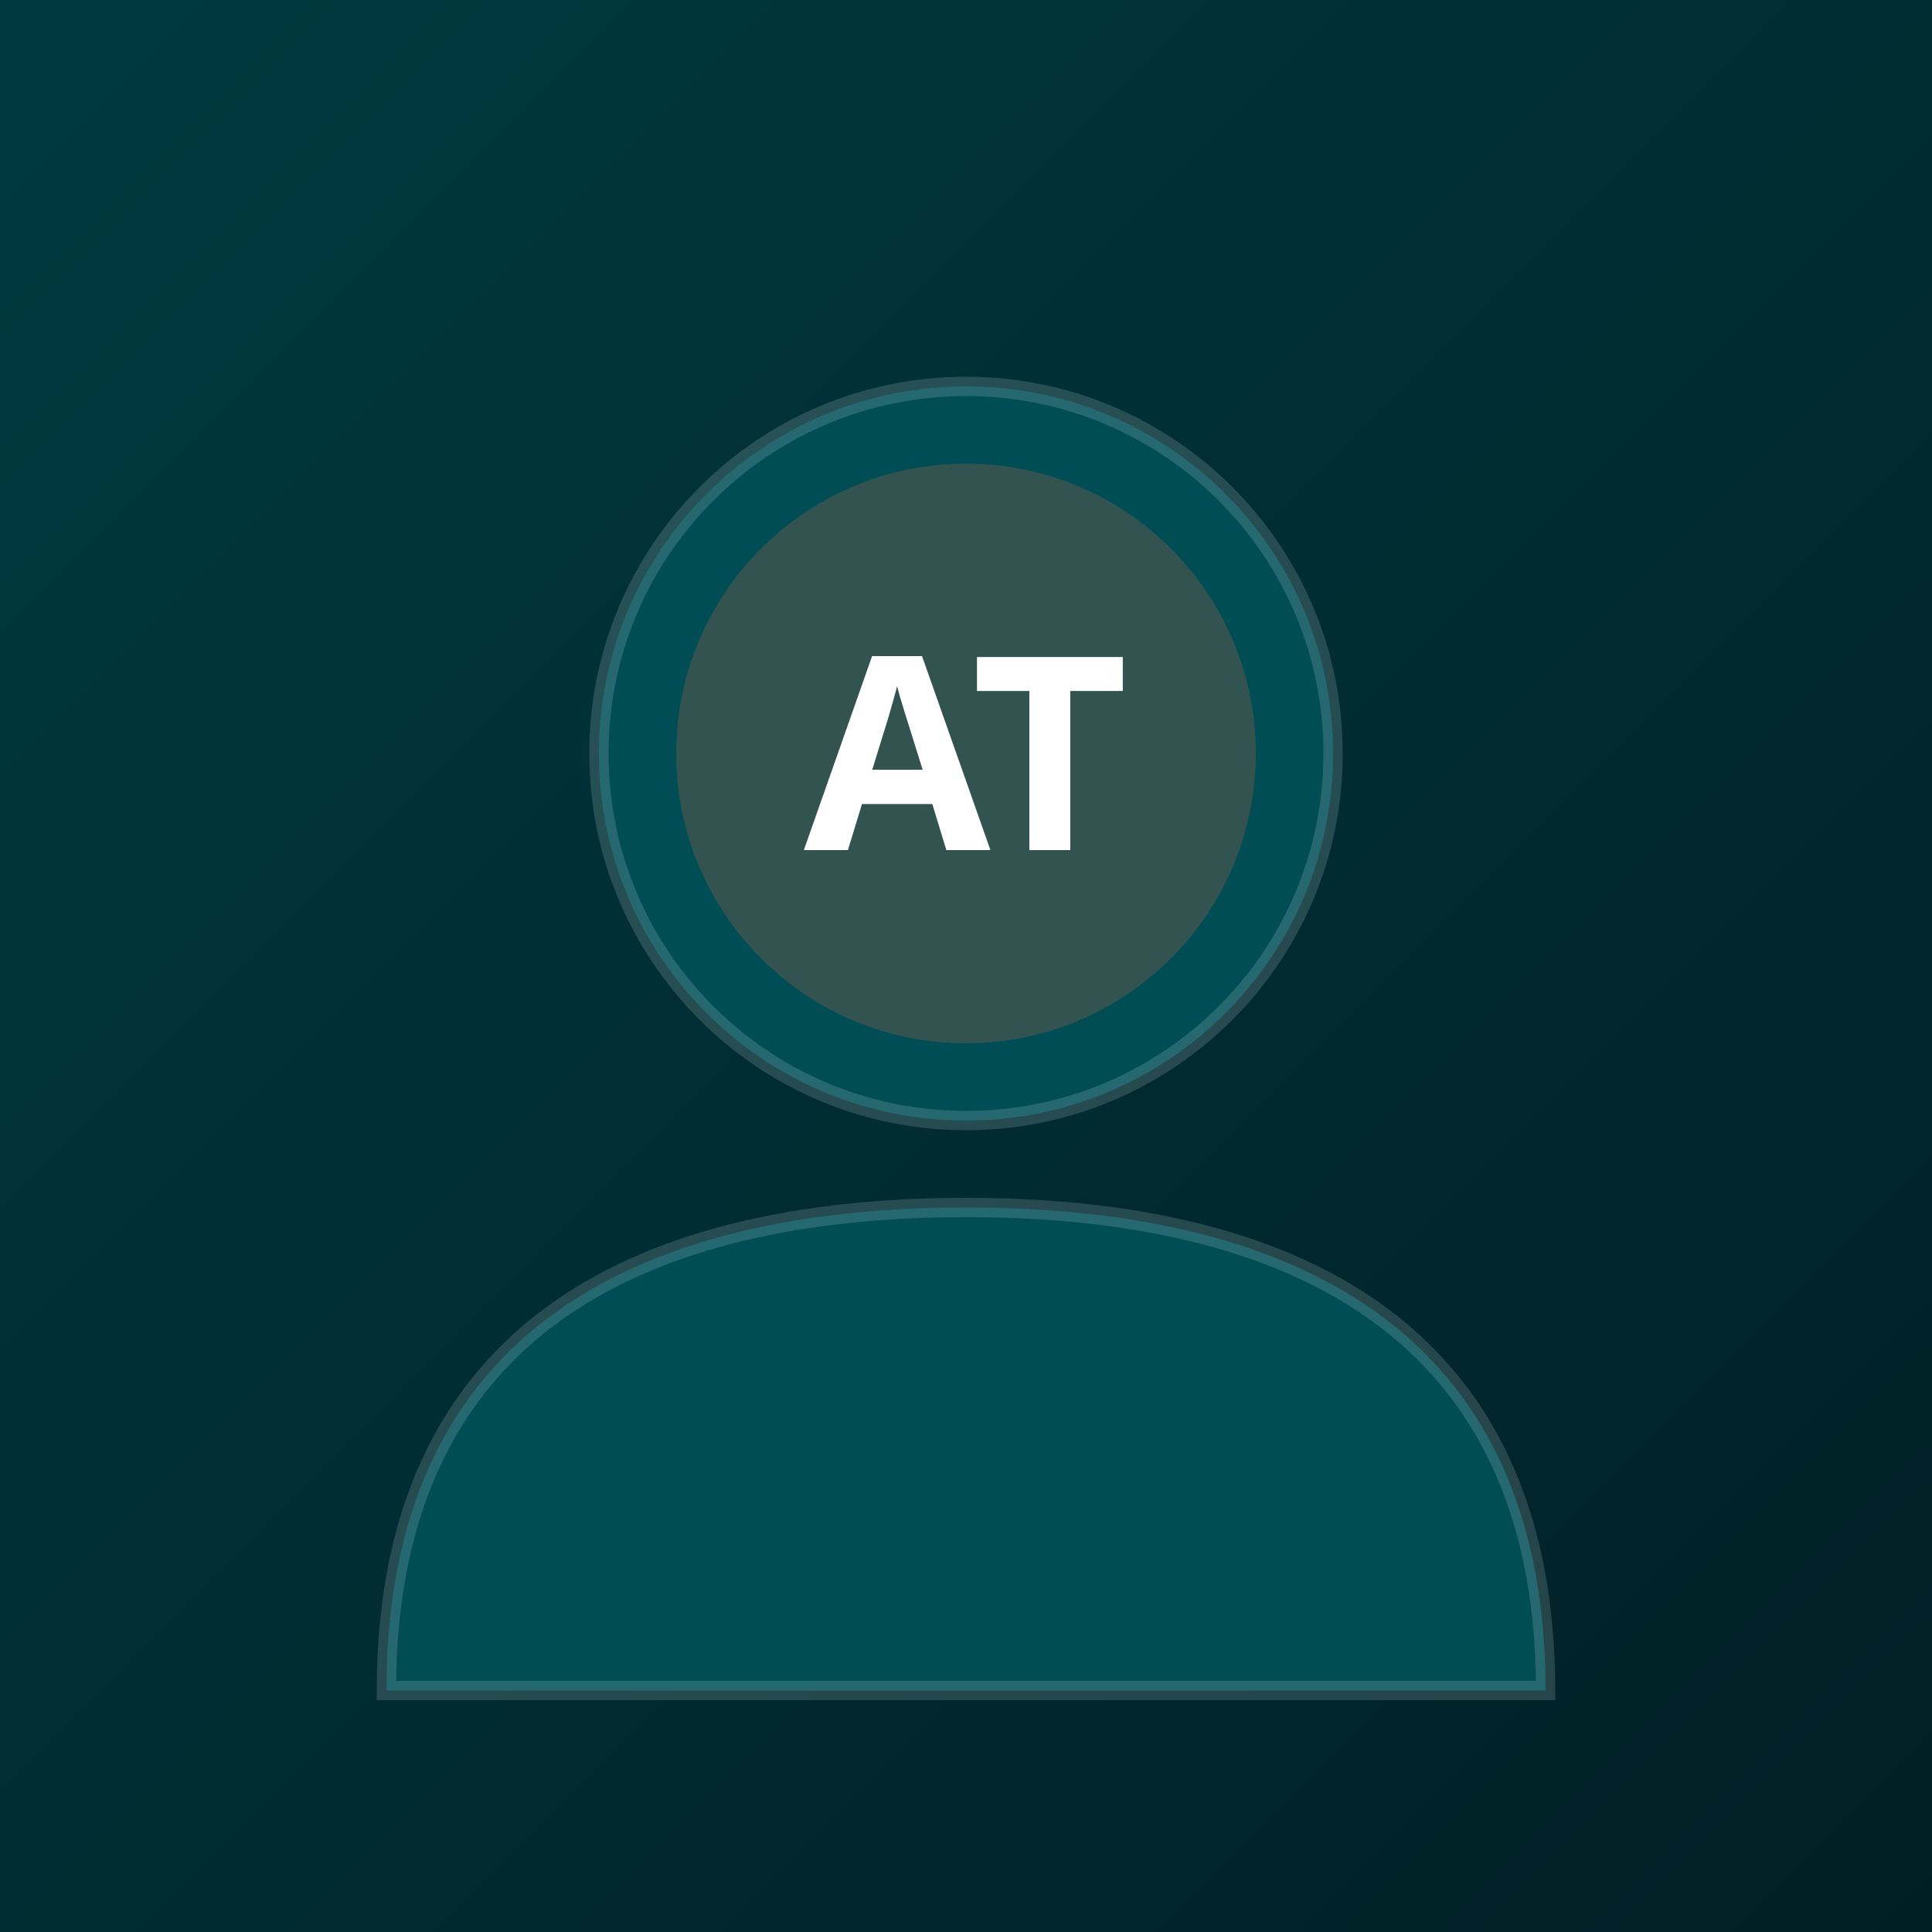
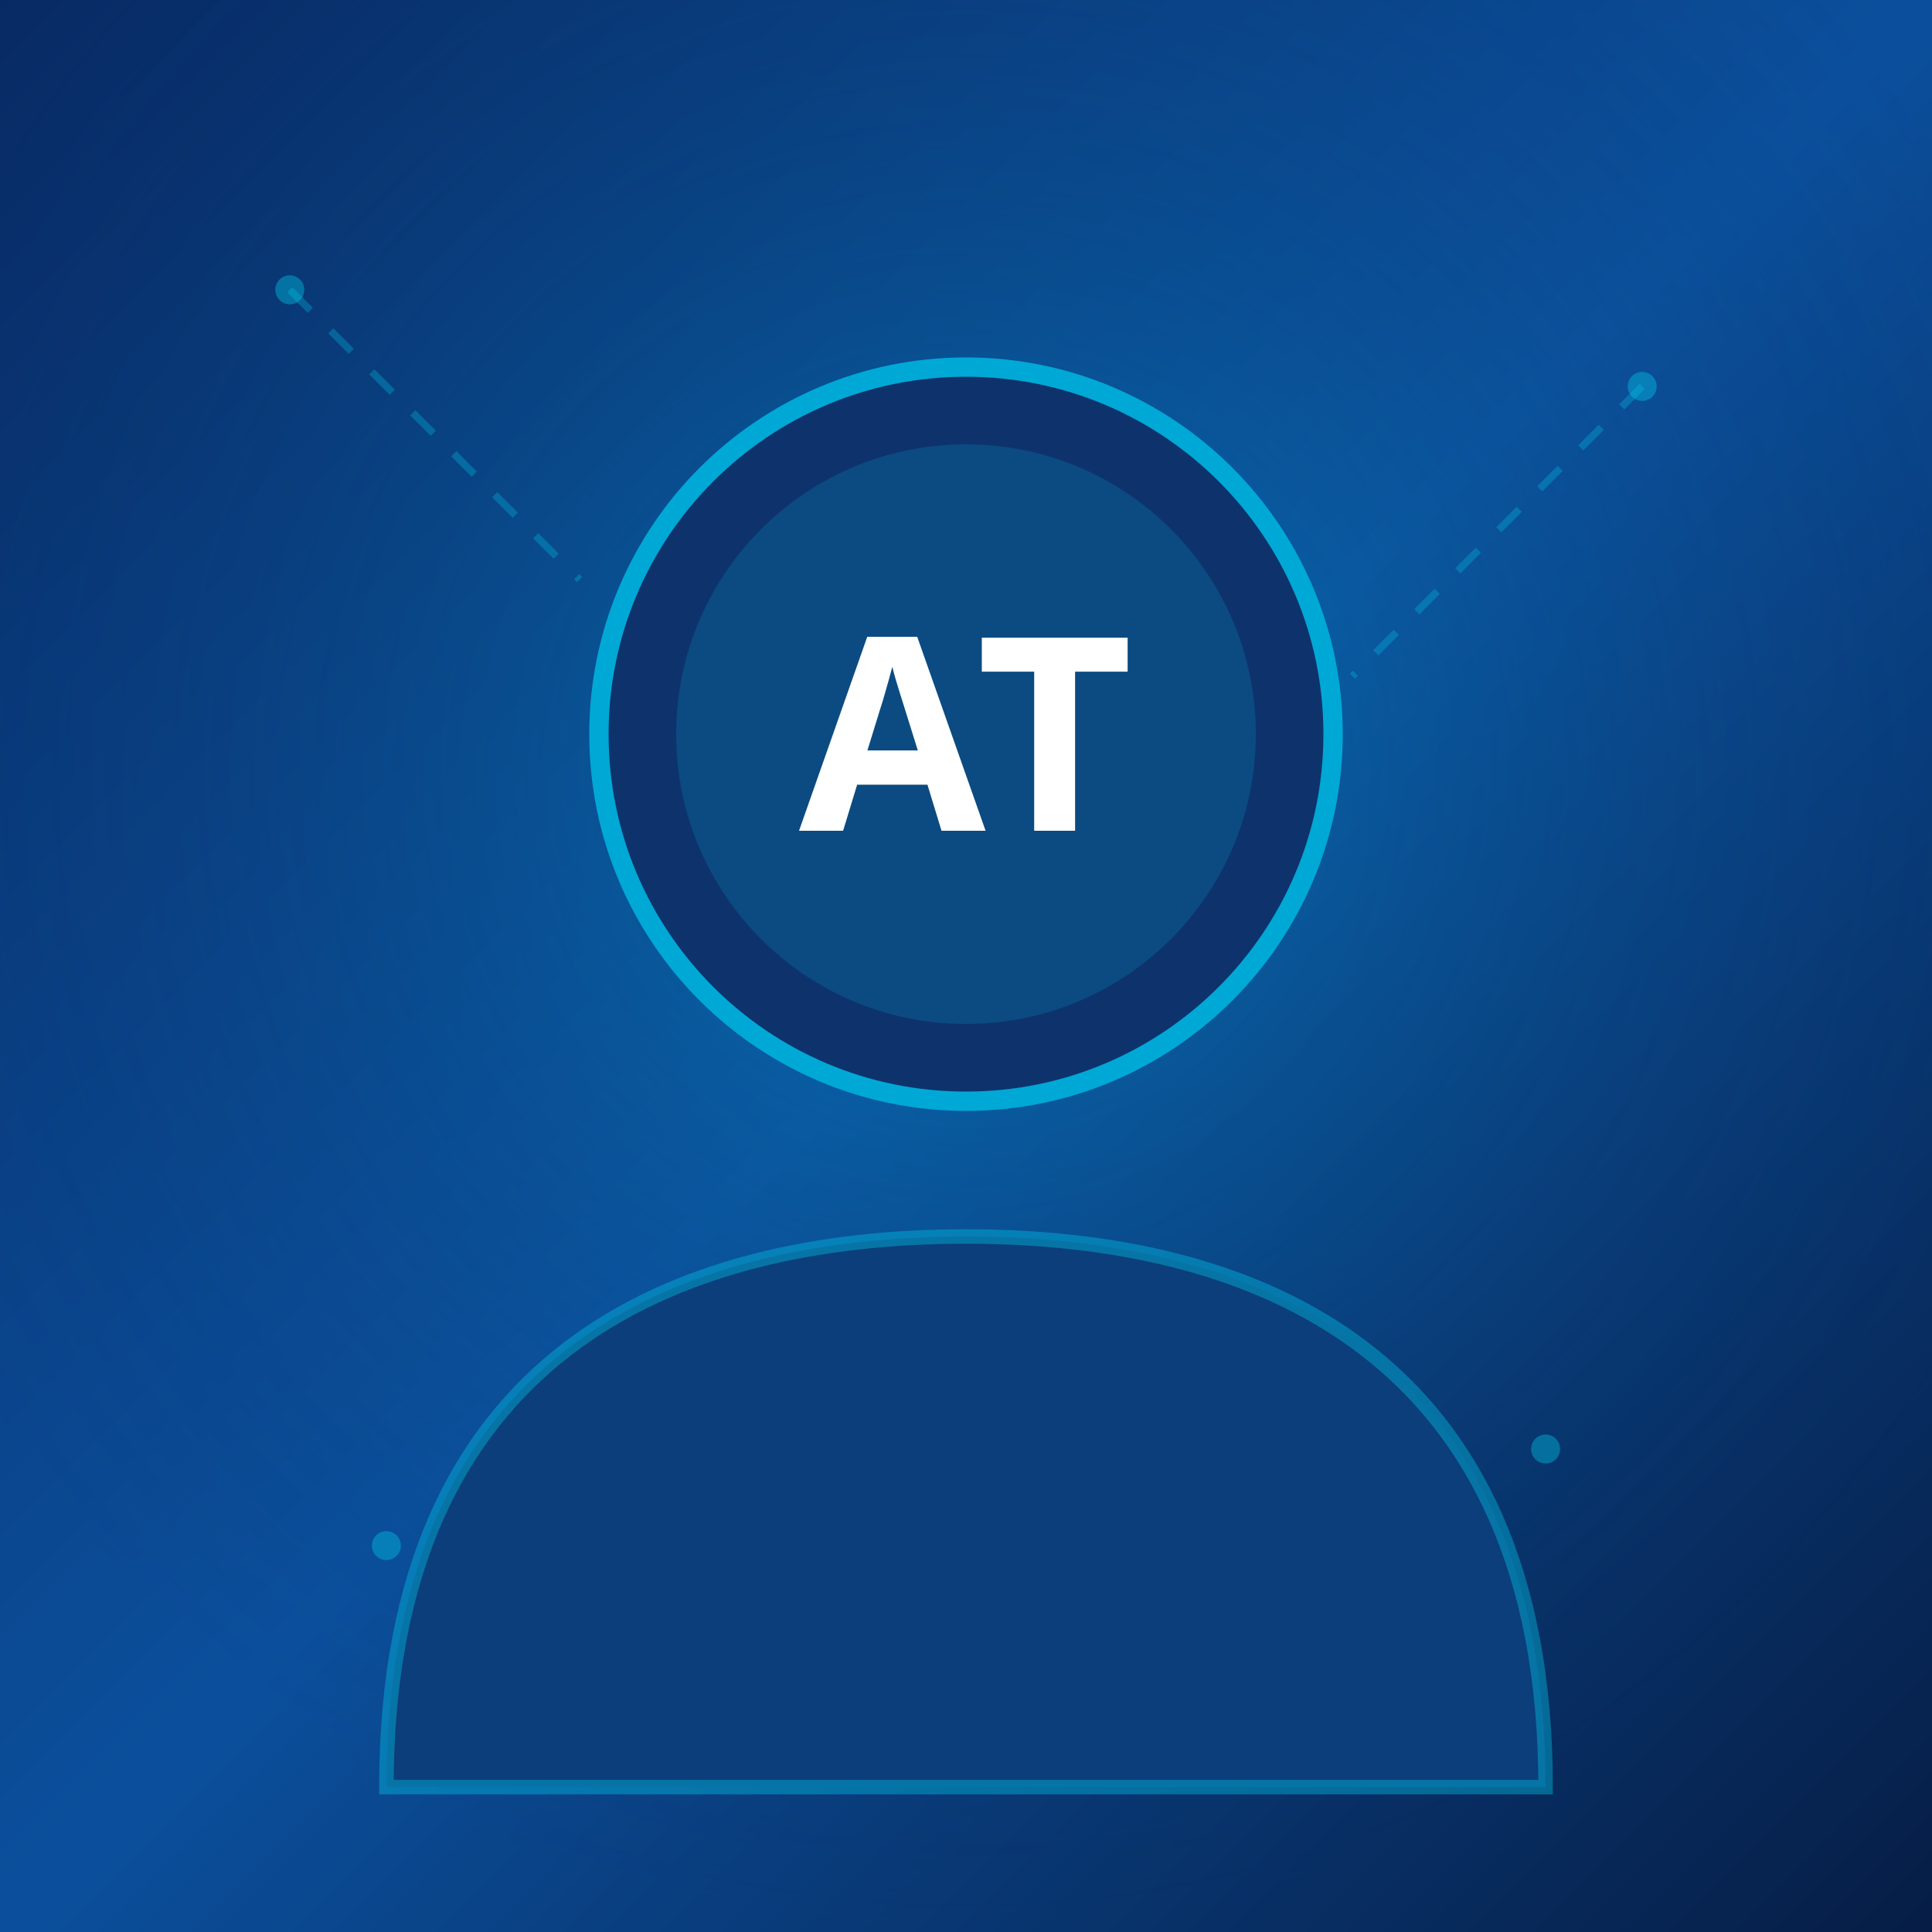
<svg xmlns="http://www.w3.org/2000/svg" viewBox="0 0 200 200" width="100%" height="100%">
  <defs>
-     <linearGradient id="avatarGrad" x1="0%" y1="0%" x2="100%" y2="100%">
-       <stop offset="0%" stop-color="#003A41" />
-       <stop offset="100%" stop-color="#001F24" />
+     <linearGradient id="avatarGradAT" x1="0%" y1="0%" x2="100%" y2="100%">
+       <stop offset="0%" stop-color="#082A63" />
+       <stop offset="50%" stop-color="#0B4F9C" />
+       <stop offset="100%" stop-color="#061D45" />
    </linearGradient>
+     <radialGradient id="glowAT" cx="50%" cy="40%" r="60%">
+       <stop offset="0%" stop-color="#00A8D6" stop-opacity="0.35" />
+       <stop offset="100%" stop-color="#082A63" stop-opacity="0" />
+     </radialGradient>
  </defs>
-   <rect width="200" height="200" fill="url(#avatarGrad)" />
-   <circle cx="100" cy="78" r="38" fill="#004D56" stroke="rgba(255,255,255,0.15)" stroke-width="2" />
-   <path d="M 40 175 C 40 135 70 125 100 125 C 130 125 160 135 160 175 Z" fill="#004D56" stroke="rgba(255,255,255,0.15)" stroke-width="2" />
-   <circle cx="100" cy="78" r="30" fill="#FF6B35" opacity="0.2" />
-   <text x="100" y="88" font-family="'Outfit', sans-serif" font-size="28" font-weight="700" fill="#FFFFFF" text-anchor="middle">AT</text>
+   <rect width="200" height="200" fill="url(#avatarGradAT)" />
+   <rect width="200" height="200" fill="url(#glowAT)" />
+   <circle cx="30" cy="30" r="1.5" fill="#00C7E8" opacity="0.4" />
+   <circle cx="170" cy="40" r="1.5" fill="#00C7E8" opacity="0.4" />
+   <circle cx="40" cy="160" r="1.5" fill="#00C7E8" opacity="0.4" />
+   <circle cx="160" cy="150" r="1.5" fill="#00C7E8" opacity="0.4" />
+   <line x1="30" y1="30" x2="60" y2="60" stroke="#00C7E8" stroke-width="0.75" stroke-dasharray="3 3" opacity="0.3" />
+   <line x1="170" y1="40" x2="140" y2="70" stroke="#00C7E8" stroke-width="0.75" stroke-dasharray="3 3" opacity="0.3" />
+   <path d="M 40 185 C 40 140 70 128 100 128 C 130 128 160 140 160 185 Z" fill="#0B3E7A" stroke="rgba(0, 199, 232, 0.4)" stroke-width="1.5" />
+   <circle cx="100" cy="76" r="38" fill="#0E336C" stroke="#00A8D6" stroke-width="2" />
+   <circle cx="100" cy="76" r="30" fill="#00A8D6" opacity="0.2" />
+   <text x="100" y="86" font-family="'Poppins', 'Outfit', sans-serif" font-size="28" font-weight="800" fill="#FFFFFF" text-anchor="middle" letter-spacing="1">AT</text>
</svg>
